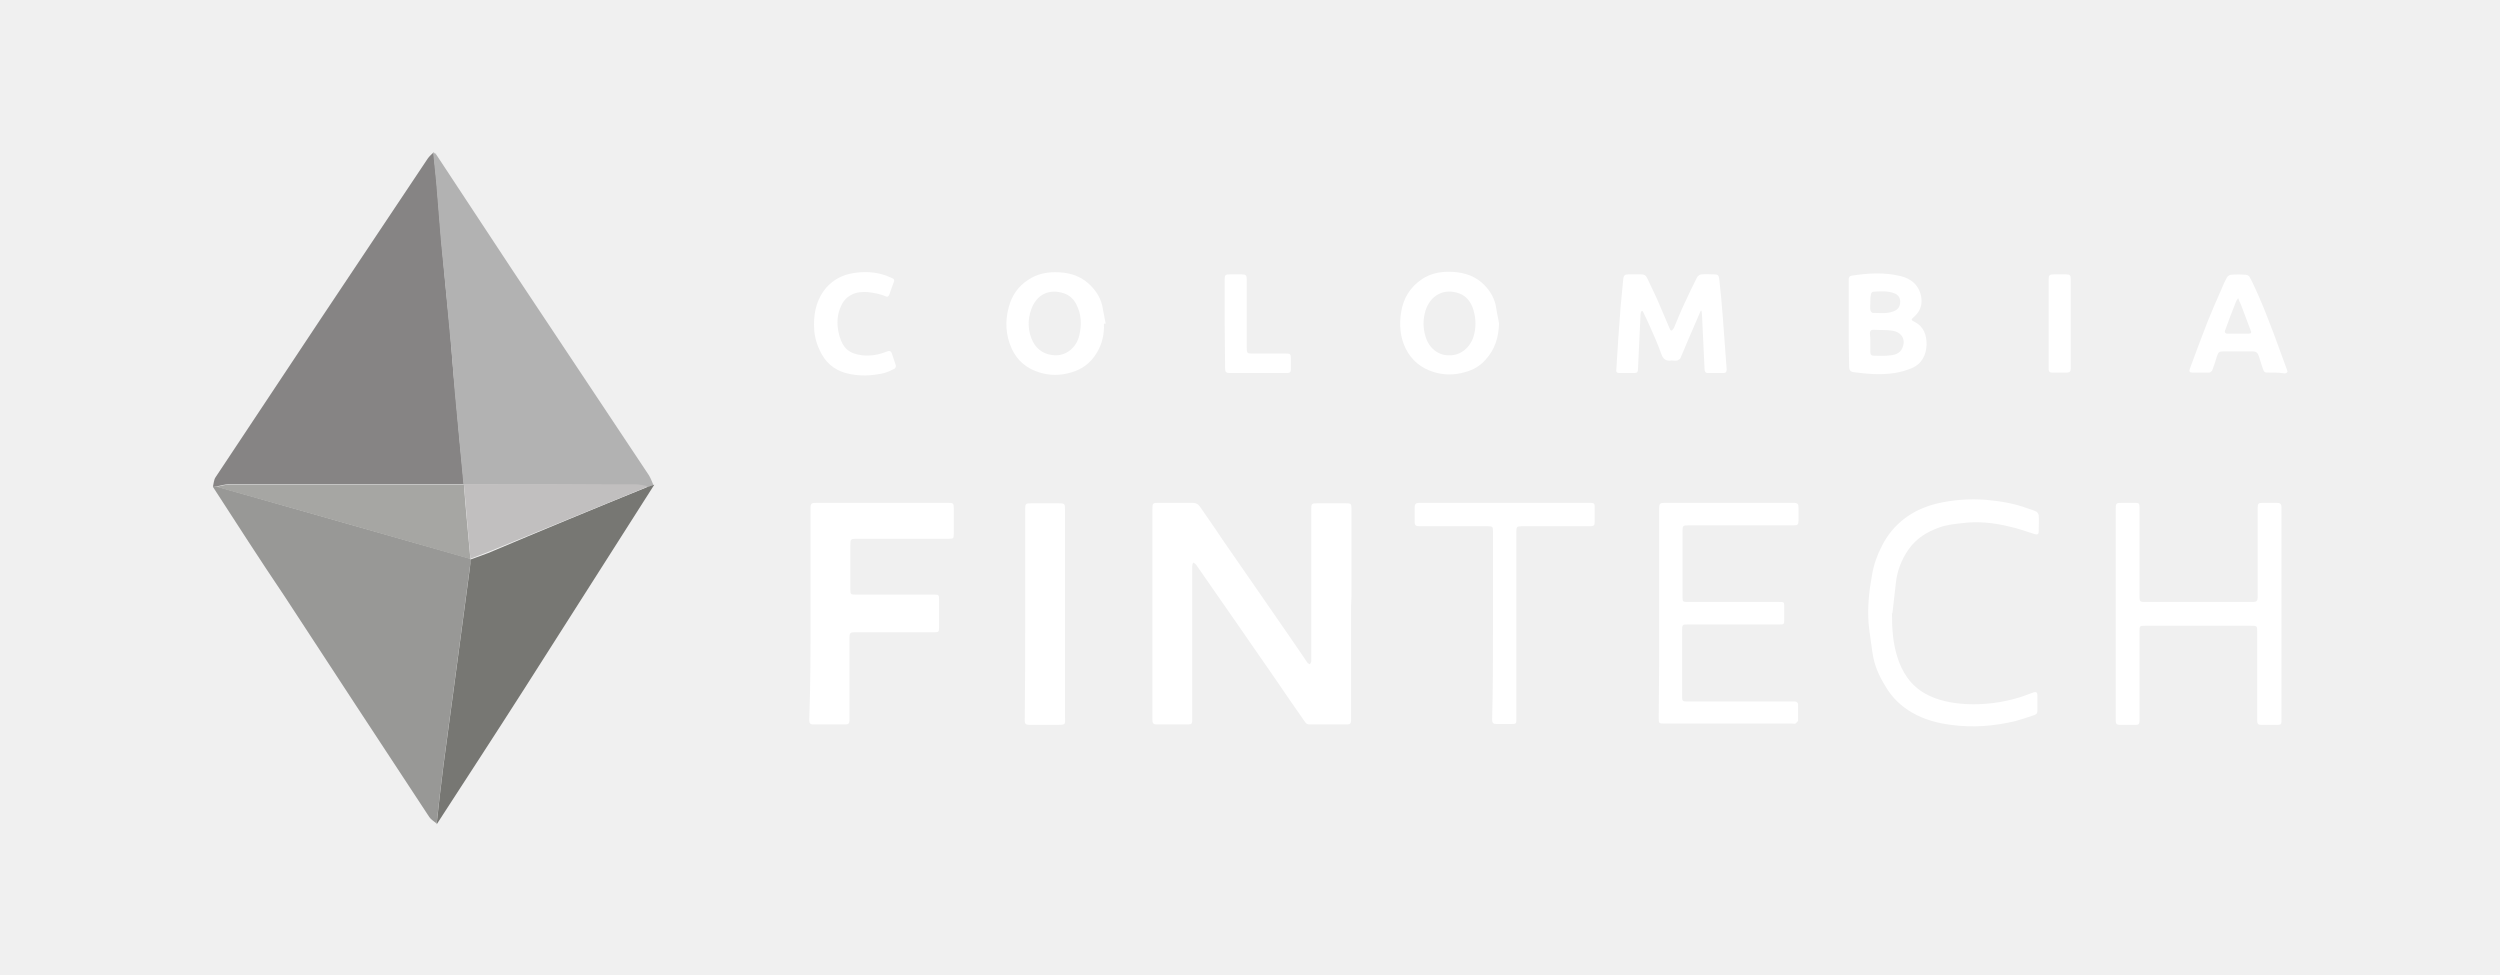
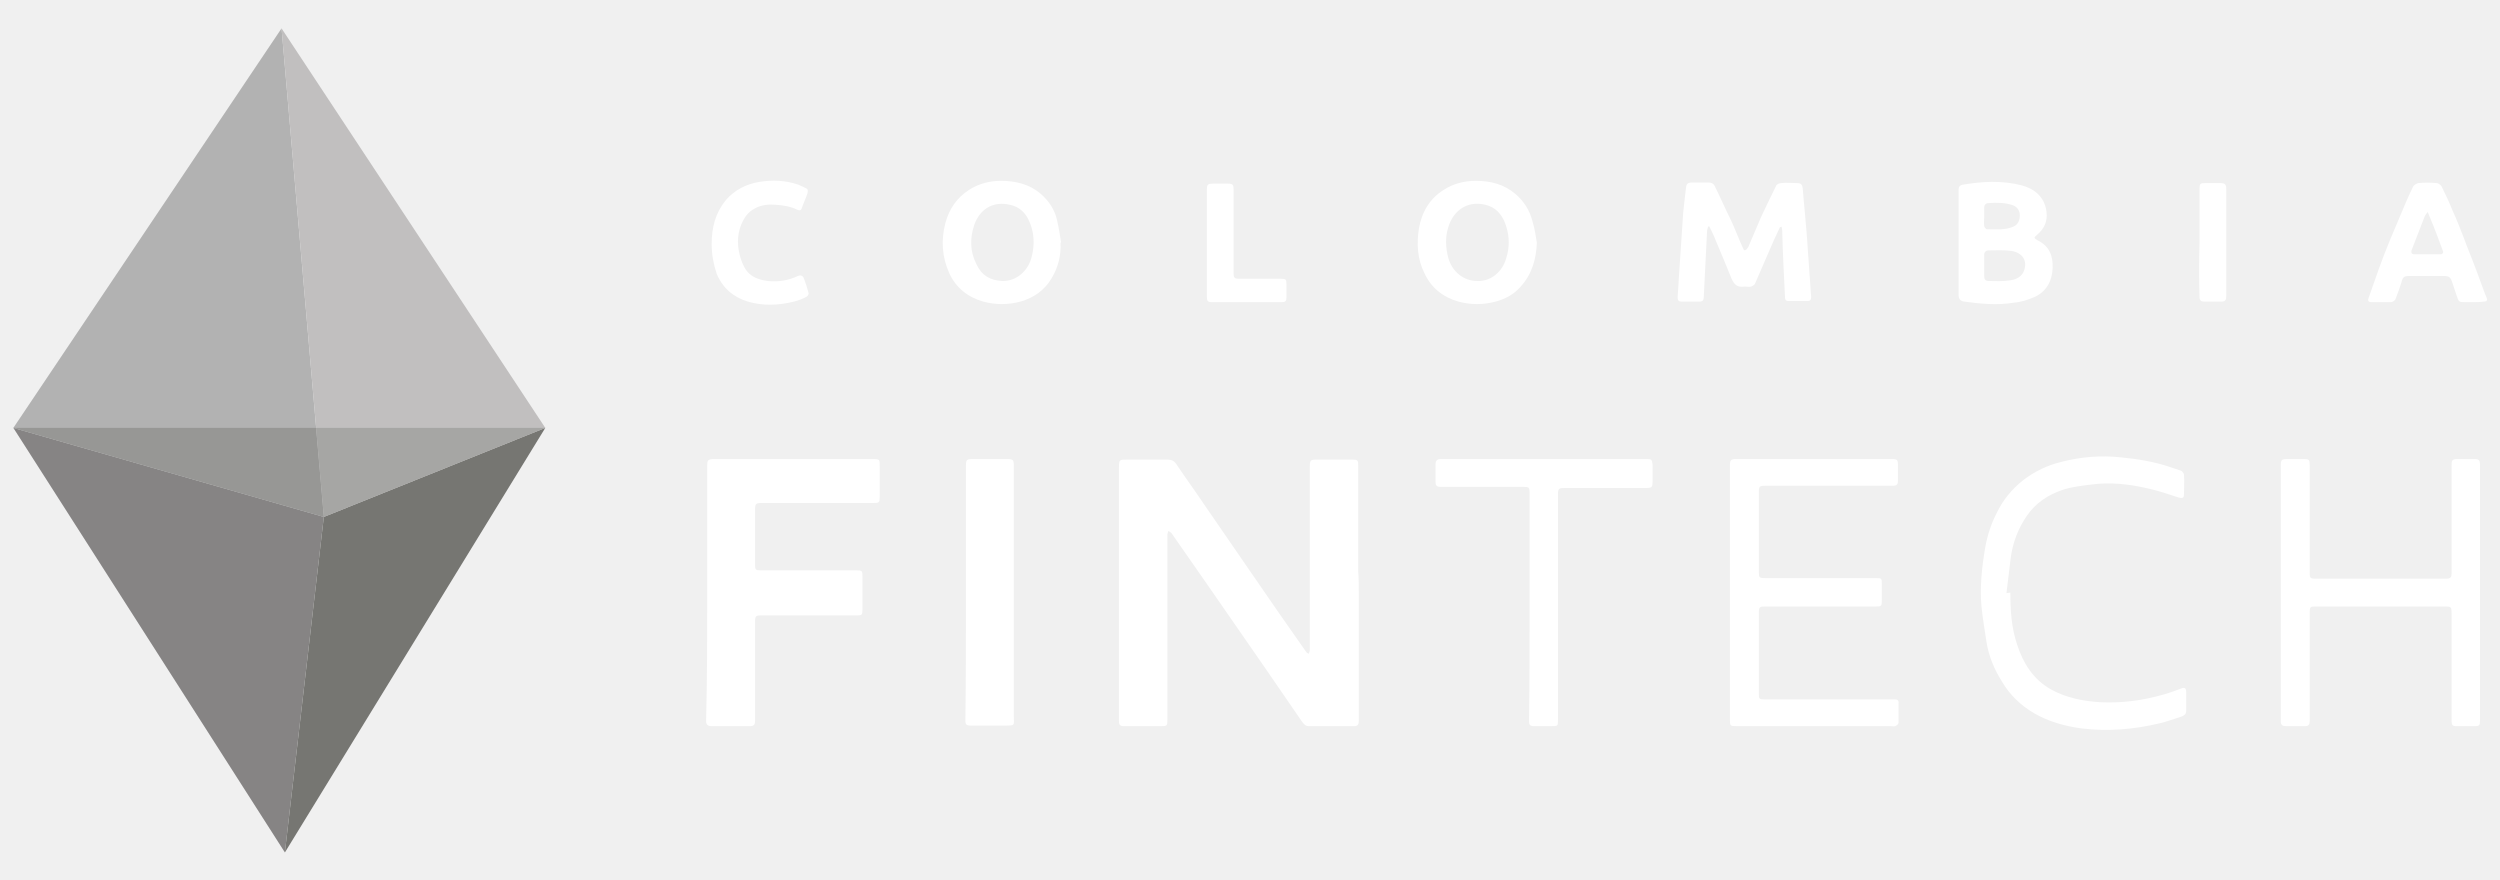
- <svg xmlns="http://www.w3.org/2000/svg" version="1.1" id="Capa_1" x="0px" y="0px" viewBox="0 0 577.7 225.3" style="enable-background:new 0 0 577.7 225.3;" xml:space="preserve">
+ <svg xmlns="http://www.w3.org/2000/svg" version="1.1" id="Capa_1" x="0px" y="0px" viewBox="0 0 449.3 158" style="enable-background:new 0 0 449.3 158;" xml:space="preserve">
  <style type="text/css">
	.st0{fill:#FFFFFF;}
- 	.st1{fill:#868484;}
- 	.st2{fill:#989896;}
- 	.st3{fill:#B2B2B2;}
- 	.st4{fill:#777773;}
- 	.st5{fill:#A6A6A3;}
- 	.st6{fill:#C1BFBF;}
+ 	.st1{fill:#B2B2B2;}
+ 	.st2{fill:#C1BFBF;}
+ 	.st3{fill:#868484;}
+ 	.st4{fill:#767672;}
+ 	.st5{fill:#979795;}
+ 	.st6{fill:#A6A6A4;}
</style>
-   <g id="JZHbhc.tif">
+   <g>
+     <g id="JZHbhc.tif_1_">
+       <g>
+         <path class="st0" d="M244.2,106.6c0,7.7,0,15.4,0,23c0,0.6-0.2,0.9-0.8,0.9c-2.7,0-5.5,0-8.2,0c-0.6,0-0.9-0.4-1.2-0.8     c-2.2-3.2-4.4-6.4-6.6-9.6c-3.5-5.1-7.1-10.2-10.6-15.3c-2.1-3-4.1-5.9-6.2-8.9c-0.1-0.2-0.4-0.3-0.6-0.5     c-0.1,0.3-0.2,0.5-0.2,0.8c0,11.1,0,22.2,0,33.3c0,0.9-0.1,1-1,1c-2.3,0-4.5,0-6.8,0c-0.7,0-0.9-0.2-0.9-0.9     c0-15.2,0-30.4,0-45.6c0-1.4,0.1-1.4,1.4-1.4c2.4,0,4.9,0,7.3,0c0.7,0,1.2,0.2,1.6,0.8c1.6,2.4,3.3,4.7,4.9,7.1     c2.8,4.1,5.6,8.1,8.4,12.2c3.3,4.8,6.6,9.6,10,14.4c0.1,0.2,0.3,0.3,0.5,0.4c0.1-0.2,0.2-0.5,0.2-0.7c0-5,0-10,0-15     c0-6,0-11.9,0-17.9c0-1.2,0.1-1.3,1.3-1.3c2.1,0,4.2,0,6.3,0c1,0,1.1,0.1,1.1,1.1c0,6.3,0,12.7,0,19     C244.2,103.9,244.2,105.3,244.2,106.6C244.2,106.6,244.2,106.6,244.2,106.6z" />
+         <path class="st0" d="M127.1,106.6c0-7.6,0-15.2,0-22.8c0-1.1,0.1-1.3,1.3-1.3c9.5,0,19,0,28.5,0c1.2,0,1.2,0.1,1.2,1.2     c0,1.9,0,3.7,0,5.6c0,1-0.1,1.1-1.1,1.1c-6.7,0-13.4,0-20,0c-1.2,0-1.3,0.1-1.3,1.3c0,3.3,0,6.5,0,9.8c0,0.9,0.1,1,1,1     c5.7,0,11.5,0,17.2,0c1,0,1.1,0.1,1.1,1c0,2,0,4,0,6.1c0,0.9-0.1,1-1,1c-5.7,0-11.4,0-17.1,0c-1.1,0-1.2,0.1-1.2,1.2     c0,5.9,0,11.9,0,17.8c0,0.6-0.2,0.9-0.9,0.9c-2.3,0-4.7,0-7,0c-0.6,0-0.9-0.3-0.9-0.9C127.1,121.9,127.1,114.2,127.1,106.6     C127.1,106.6,127.1,106.6,127.1,106.6z" />
+         <path class="st0" d="M445.7,106.6c0,7.7,0,15.4,0,23.1c0,0.6-0.2,0.8-0.7,0.8c-1.2,0-2.4,0-3.6,0c-0.6,0-0.8-0.2-0.8-0.9     c0-6.4,0-12.9,0-19.3c0-1.3-0.1-1.3-1.3-1.3c-7.6,0-15.3,0-22.9,0c-1.3,0-1.3,0-1.3,1.3c0,6.4,0,12.9,0,19.3     c0,0.6-0.2,0.9-0.8,0.9c-1.2,0-2.3,0-3.5,0c-0.6,0-0.9-0.2-0.9-0.9c0-15.3,0-30.5,0-45.8c0-1.2,0.1-1.3,1.3-1.3     c0.9,0,1.9,0,2.8,0c1,0,1.1,0.1,1.1,1.1c0,4.4,0,8.7,0,13.1c0,2.2,0,4.3,0,6.5c0,0.6,0.2,0.8,0.8,0.8c7.9,0,15.9,0,23.8,0     c0.7,0,0.9-0.3,0.9-0.9c0-6.5,0-12.9,0-19.4c0-1,0.1-1.2,1.1-1.2c1,0,2.1,0,3.1,0c0.7,0,0.9,0.3,0.9,0.9c0,0.5,0,0.9,0,1.4     C445.7,92,445.7,99.3,445.7,106.6C445.7,106.6,445.7,106.6,445.7,106.6z" />
+         <path class="st0" d="M310.9,106.6c0-7.7,0-15.3,0-23c0-0.9,0.2-1.1,1.1-1.1c9.3,0,18.6,0,27.9,0c1.1,0,1.2,0.1,1.2,1.2     c0,0.9,0,1.8,0,2.6c0,0.8-0.2,1-1,1c-1.8,0-3.6,0-5.3,0c-5.8,0-11.7,0-17.5,0c-1.1,0-1.2,0.1-1.2,1.2c0,4.8,0,9.6,0,14.3     c0,1,0.1,1.1,1.1,1.1c6.6,0,13.3,0,19.9,0c1.1,0,1.1,0,1.1,1.2c0,1,0,1.9,0,2.9c0,0.9-0.1,1-1,1c-6.6,0-13.2,0-19.8,0     c-1.2,0-1.3,0-1.3,1.3c0,4.8,0,9.5,0,14.3c0,1,0,1.1,1.1,1.1c7.5,0,15.1,0,22.6,0c0.3,0,0.5,0,0.8,0c0.4,0,0.7,0.2,0.6,0.7     c0,1.2,0,2.3,0,3.5c0,0.2-0.3,0.5-0.6,0.6c-0.2,0.1-0.5,0-0.8,0c-9.2,0-18.4,0-27.6,0c-1.3,0-1.3,0-1.3-1.3     C310.9,121.6,310.9,114.1,310.9,106.6C310.9,106.6,310.9,106.6,310.9,106.6z" />
+         <path class="st0" d="M361.3,106.5c0,3.2,0.2,6.3,1.2,9.3c1.1,3.4,2.9,6.3,6.1,8.1c2.7,1.5,5.7,2.1,8.8,2.3     c3.9,0.2,7.7-0.3,11.5-1.4c1.1-0.3,2.1-0.7,3.2-1.1c0.5-0.2,0.8,0,0.8,0.6c0,1.2,0,2.3,0,3.5c0,0.6-0.4,0.8-0.9,1     c-1.3,0.4-2.6,0.9-3.9,1.2c-4.6,1.1-9.3,1.5-14.1,0.9c-2.9-0.4-5.8-1.2-8.4-2.7c-2.4-1.4-4.4-3.3-5.8-5.7     c-1.4-2.2-2.4-4.6-2.8-7.2c-0.3-2.1-0.7-4.3-0.9-6.4c-0.3-3.5,0.1-7.1,0.7-10.6c0.4-2.2,1.1-4.3,2.1-6.2c1.1-2.3,2.7-4.2,4.7-5.8     c2.1-1.6,4.4-2.7,6.9-3.3c3.5-0.9,7.1-1.2,10.7-0.8c3.1,0.3,6.1,0.8,9,1.8c0.6,0.2,1.2,0.4,1.8,0.6c0.2,0.1,0.5,0.5,0.5,0.7     c0.1,1.2,0,2.4,0,3.6c0,0.6-0.3,0.7-1,0.5c-1.8-0.6-3.6-1.2-5.4-1.6c-3.4-0.8-6.9-1.2-10.4-0.7c-1.6,0.2-3.3,0.4-4.9,0.9     c-2.7,0.9-5,2.4-6.6,4.8c-1.5,2.2-2.4,4.6-2.8,7.2c-0.3,2.2-0.5,4.4-0.8,6.6C361.2,106.5,361.3,106.5,361.3,106.5z" />
+         <path class="st0" d="M274.9,109c0-6.8,0-13.6,0-20.4c0-1-0.1-1.1-1.1-1.1c-4.9,0-9.9,0-14.8,0c-0.8,0-1-0.2-1-0.9     c0-1.1,0-2.1,0-3.2c0-0.6,0.3-0.9,0.9-0.9c12.4,0,24.8,0,37.1,0c0.8,0,0.9,0.1,1,1c0,1,0,2,0,3.1c0,0.9-0.1,1.1-1.1,1.1     c-4.9,0-9.8,0-14.7,0c-1,0-1.2,0.1-1.2,1.1c0,13.2,0,26.4,0,39.6c0,0.3,0,0.6,0,0.9c0,1.2,0,1.2-1.2,1.2c-1,0-2,0-3.1,0     c-0.7,0-0.9-0.2-0.9-0.9C274.9,122.7,274.9,115.9,274.9,109C274.9,109,274.9,109,274.9,109z" />
+         <path class="st0" d="M173.6,106.6c0-7.6,0-15.2,0-22.8c0-1.2,0.1-1.3,1.3-1.3c2,0,4,0,6,0c1.2,0,1.3,0.1,1.3,1.3     c0,14.9,0,29.8,0,44.7c0,2,0.4,1.9-2,1.9c-1.9,0-3.8,0-5.8,0c-0.7,0-0.9-0.2-0.9-0.9C173.6,121.9,173.6,114.2,173.6,106.6     C173.6,106.6,173.6,106.6,173.6,106.6z" />
+         <path class="st0" d="M319.9,40.8c-0.4,0.9-0.8,1.7-1.2,2.6c-1.1,2.5-2.2,5.1-3.3,7.6c-0.1,0.2-0.4,0.4-0.7,0.5     c-0.4,0.1-0.8,0-1.2,0c-1.2,0.2-1.8-0.3-2.3-1.4c-0.9-2.3-1.9-4.6-2.9-7c-0.3-0.8-0.7-1.6-1.1-2.4c-0.1,0-0.2,0-0.2,0     c-0.1,0.2-0.1,0.4-0.2,0.7c-0.2,4-0.4,8-0.6,12c0,0.5-0.2,0.8-0.7,0.8c-1.1,0-2.2,0-3.3,0c-0.5,0-0.7-0.2-0.7-0.8     c0.3-4.6,0.6-9.1,0.9-13.7c0.1-2,0.4-3.9,0.6-5.9c0.1-0.8,0.3-1,1.2-1c0.9,0,1.9,0,2.8,0c0.6,0,1,0.2,1.2,0.7     c1,2,1.9,4.1,2.9,6.1c0.8,1.7,1.4,3.4,2.2,5.1c0.1,0.3,0.3,0.4,0.6,0.1c0.1-0.1,0.2-0.3,0.3-0.4c0.8-1.8,1.5-3.6,2.3-5.4     c0.9-1.9,1.8-3.8,2.7-5.6c0.1-0.3,0.6-0.5,1-0.5c0.9-0.1,1.8,0,2.6,0c0.9,0,1.1,0.2,1.2,1.1c0.2,2.7,0.5,5.3,0.7,8     c0.3,3.8,0.5,7.6,0.8,11.4c0,0.5-0.2,0.7-0.6,0.7c-1.2,0-2.3,0-3.5,0c-0.5,0-0.6-0.3-0.6-0.7c-0.2-4-0.4-7.9-0.5-11.9     c0-0.3-0.1-0.5-0.1-0.8C320.1,40.9,320,40.8,319.9,40.8z" />
+         <path class="st0" d="M352,43.5c0-3.1,0-6.3,0-9.4c0-0.5,0.2-0.8,0.7-0.9c3.5-0.6,7.1-0.8,10.6,0.1c2.3,0.6,4.2,2.1,4.5,4.8     c0.2,1.7-0.4,3-1.7,4.1c-0.6,0.5-0.6,0.6,0.1,1c2.1,1,2.8,2.8,2.7,5c-0.1,2.3-1.1,4.2-3.3,5.2c-1.2,0.5-2.4,0.9-3.7,1     c-3,0.5-6,0.2-8.9-0.2c-0.7-0.1-1-0.5-1-1.2C352,49.8,352,46.6,352,43.5z M356.6,47.7c0,0.6,0,1.3,0,1.9c0,0.6,0.2,0.9,0.8,0.9     c1.2,0,2.5,0.1,3.7-0.1c1-0.1,2.1-0.5,2.6-1.6c0.8-2-0.3-3.4-2.2-3.7c-1.3-0.2-2.7-0.1-4.1-0.1c-0.5,0-0.8,0.3-0.8,0.8     C356.6,46.4,356.6,47.1,356.6,47.7z M356.6,39C356.6,39,356.6,39,356.6,39c0,0.5-0.1,1.1,0,1.6c0,0.2,0.3,0.6,0.5,0.6     c1.6,0,3.3,0.2,4.8-0.5c0.7-0.3,1.1-1,1.1-2c0-0.9-0.5-1.5-1.2-1.8c-1.4-0.5-2.9-0.5-4.4-0.4c-0.5,0-0.8,0.3-0.8,0.8     C356.6,38,356.6,38.5,356.6,39z" />
+         <path class="st0" d="M190.6,43.6c0.1,2.3-0.4,4.4-1.6,6.4c-1.3,2.2-3.2,3.5-5.6,4.2c-2.2,0.6-4.5,0.6-6.7,0     c-2.8-0.8-4.9-2.5-6.1-5.1c-1.3-2.9-1.5-5.9-0.7-9c0.7-2.6,2.1-4.6,4.3-6c1.7-1.1,3.7-1.6,5.7-1.6c2.6,0,5.1,0.6,7.1,2.3     c1.5,1.3,2.6,2.9,3,4.9c0.3,1.3,0.5,2.6,0.7,3.9C190.8,43.6,190.7,43.6,190.6,43.6z M180.1,50.5c2.5,0.1,4.7-1.8,5.3-4.3     c0.6-2.3,0.5-4.6-0.6-6.8c-0.6-1.2-1.5-2-2.6-2.4c-3.3-1.1-6,0.3-7.1,3.4c-0.8,2.4-0.8,4.8,0.4,7.1     C176.4,49.5,178,50.4,180.1,50.5z" />
+         <path class="st0" d="M276.2,43.6c-0.1,3-0.9,5.7-2.9,7.9c-1.2,1.4-2.7,2.2-4.5,2.7c-2.2,0.6-4.5,0.6-6.7,0     c-2.8-0.8-4.9-2.5-6.1-5.1c-1.3-2.6-1.4-5.3-1-8c0.5-2.9,1.9-5.4,4.5-7c1.7-1.1,3.7-1.6,5.7-1.6c2.7,0,5.1,0.6,7.2,2.4     c1.5,1.3,2.5,2.9,3,4.8C275.8,41,276,42.3,276.2,43.6z M265.5,50.5c2.4,0.1,4.5-1.6,5.2-4.1c0.6-1.9,0.6-3.8,0-5.7     c-0.5-1.7-1.5-3.1-3.1-3.7c-3.4-1.2-6.3,0.5-7.3,3.8c-0.6,1.8-0.5,3.7,0,5.6C261,48.8,263,50.5,265.5,50.5z" />
+         <path class="st0" d="M444.4,54.3c-0.4,0-0.9,0-1.3,0c-1.2,0-1.2,0-1.6-1.2c-0.3-0.8-0.5-1.6-0.8-2.4c-0.3-0.9-0.6-1.1-1.5-1.1     c-2.1,0-4.1,0-6.2,0c-0.9,0-1.2,0.2-1.4,1.1c-0.3,1-0.7,2.1-1.1,3.1c-0.1,0.2-0.4,0.4-0.7,0.5c-1.2,0-2.4,0-3.6,0     c-0.6,0-0.7-0.3-0.5-0.8c0.6-1.7,1.2-3.4,1.8-5.1c0.6-1.7,1.3-3.5,2-5.2c1-2.4,2-4.7,3-7.1c0.4-0.9,0.8-1.8,1.2-2.6     c0.2-0.3,0.6-0.5,0.9-0.6c1.1-0.1,2.2-0.1,3.3,0c0.3,0,0.7,0.3,0.9,0.6c0.7,1.4,1.4,2.9,2,4.4c0.7,1.5,1.3,3.1,1.9,4.6     c0.8,2.2,1.7,4.3,2.5,6.5c0.5,1.3,0.9,2.5,1.4,3.8c0.1,0.2,0.2,0.5,0.3,0.7c0.2,0.5,0,0.7-0.5,0.7     C445.7,54.3,445.1,54.3,444.4,54.3C444.4,54.3,444.4,54.3,444.4,54.3z M436.3,38.1c-0.2,0.3-0.4,0.5-0.5,0.7     c-0.8,2.1-1.6,4.1-2.4,6.2c-0.1,0.4,0,0.7,0.5,0.7c1.6,0,3.1,0,4.7,0c0.4,0,0.6-0.3,0.4-0.7c-0.7-1.9-1.4-3.8-2.2-5.7     C436.7,39,436.5,38.6,436.3,38.1z" />
+         <path class="st0" d="M127.9,43.9c0-3.1,0.7-5.7,2.6-8c1.6-1.8,3.6-2.8,5.9-3.2c2.4-0.4,4.8-0.3,7.1,0.5c0.4,0.2,0.9,0.4,1.3,0.6     c0.5,0.2,0.4,0.6,0.3,1c-0.3,0.9-0.7,1.7-1,2.6c-0.1,0.4-0.4,0.5-0.8,0.3c-1.2-0.6-2.5-0.8-3.9-0.9c-1.3-0.1-2.6,0-3.8,0.7     c-1.2,0.6-1.9,1.7-2.4,2.9c-0.8,2-0.7,4-0.1,6c0.8,2.5,1.9,3.7,4.9,4.1c1.9,0.2,3.7-0.1,5.4-0.9c0.5-0.2,0.9-0.1,1.1,0.5     c0.3,0.8,0.6,1.7,0.8,2.5c0.1,0.2-0.1,0.6-0.3,0.7c-0.7,0.4-1.5,0.7-2.3,0.9c-2.8,0.7-5.6,0.8-8.3,0c-2.6-0.8-4.5-2.4-5.6-5     C128.2,47.4,127.9,45.6,127.9,43.9z" />
+         <path class="st0" d="M216.9,43.7c0-3.2,0-6.4,0-9.6c0-1,0.2-1.1,1.2-1.1c0.8,0,1.7,0,2.5,0c1,0,1.1,0.2,1.1,1.1     c0,4.9,0,9.9,0,14.8c0,1.1,0.1,1.2,1.2,1.2c2.4,0,4.8,0,7.3,0c0.9,0,1,0.1,1,1c0,0.8,0,1.6,0,2.4c0,0.6-0.2,0.8-0.8,0.8     c-4.2,0-8.5,0-12.7,0c-0.6,0-0.8-0.2-0.8-0.9C216.9,50.2,216.9,46.9,216.9,43.7C216.9,43.7,216.9,43.7,216.9,43.7z" />
+         <path class="st0" d="M395.3,43.7c0-3.2,0-6.5,0-9.7c0-1,0.1-1.1,1.1-1.1c0.8,0,1.7,0,2.5,0c1,0,1.2,0.2,1.2,1.1c0,3,0,6.1,0,9.1     c0,3.4,0,6.8,0,10.2c0,0.6-0.2,0.9-0.8,0.9c-1.1,0-2.1,0-3.2,0c-0.5,0-0.8-0.2-0.8-0.8C395.2,50.3,395.2,47,395.3,43.7     C395.2,43.7,395.2,43.7,395.3,43.7z" />
+       </g>
+     </g>
    <g>
-       <path class="st0" d="M312.2,141.9c0,8.2,0,16.4,0,24.6c0,0.6-0.2,0.9-0.9,0.9c-2.9,0-5.8,0-8.7,0c-0.7,0-0.9-0.4-1.2-0.8    c-2.4-3.4-4.7-6.8-7.1-10.3c-3.8-5.4-7.5-10.9-11.3-16.3c-2.2-3.2-4.4-6.3-6.6-9.5c-0.2-0.2-0.4-0.4-0.7-0.5    c-0.1,0.3-0.2,0.5-0.2,0.8c0,11.8,0,23.7,0,35.5c0,0.9-0.1,1.1-1,1.1c-2.4,0-4.8,0-7.2,0c-0.7,0-1-0.2-1-1c0-16.2,0-32.5,0-48.7    c0-1.5,0.1-1.5,1.5-1.5c2.6,0,5.2,0,7.8,0c0.8,0,1.3,0.3,1.7,0.9c1.7,2.5,3.5,5,5.2,7.6c3,4.3,6,8.7,9,13    c3.5,5.1,7.1,10.2,10.6,15.4c0.1,0.2,0.4,0.3,0.6,0.4c0.1-0.2,0.3-0.5,0.3-0.7c0-5.3,0-10.7,0-16c0-6.4,0-12.7,0-19.1    c0-1.3,0.1-1.4,1.4-1.4c2.2,0,4.5,0,6.7,0c1,0,1.2,0.1,1.2,1.2c0,6.8,0,13.5,0,20.3C312.2,139.2,312.2,140.5,312.2,141.9    C312.2,141.9,312.2,141.9,312.2,141.9z" />
-       <path class="st0" d="M187.3,141.9c0-8.1,0-16.2,0-24.4c0-1.2,0.2-1.3,1.4-1.3c10.1,0,20.3,0,30.4,0c1.2,0,1.3,0.1,1.3,1.3    c0,2,0,4,0,5.9c0,1-0.1,1.1-1.1,1.1c-7.1,0-14.3,0-21.4,0c-1.3,0-1.4,0.1-1.4,1.4c0,3.5,0,6.9,0,10.4c0,1,0.1,1.1,1.1,1.1    c6.1,0,12.2,0,18.3,0c1,0,1.1,0.1,1.1,1.1c0,2.2,0,4.3,0,6.5c0,1-0.1,1.1-1.1,1.1c-6.1,0-12.2,0-18.3,0c-1.1,0-1.3,0.1-1.3,1.3    c0,6.3,0,12.7,0,19c0,0.7-0.2,1-0.9,1c-2.5,0-5,0-7.5,0c-0.7,0-0.9-0.3-0.9-1C187.3,158.3,187.3,150.1,187.3,141.9    C187.3,141.9,187.3,141.9,187.3,141.9z" />
-       <path class="st0" d="M527.2,142c0,8.2,0,16.4,0,24.7c0,0.6-0.2,0.8-0.8,0.8c-1.3,0-2.6,0-3.9,0c-0.6,0-0.9-0.2-0.9-0.9    c0-6.9,0-13.7,0-20.6c0-1.4-0.1-1.4-1.4-1.4c-8.1,0-16.3,0-24.4,0c-1.4,0-1.4,0-1.4,1.4c0,6.9,0,13.7,0,20.6    c0,0.7-0.2,0.9-0.9,0.9c-1.2,0-2.5,0-3.7,0c-0.7,0-0.9-0.3-0.9-1c0-16.3,0-32.6,0-48.9c0-1.3,0.1-1.4,1.4-1.4c1,0,2,0,3,0    c1,0,1.1,0.1,1.1,1.1c0,4.7,0,9.3,0,14c0,2.3,0,4.6,0,6.9c0,0.7,0.3,0.9,0.9,0.9c8.5,0,16.9,0,25.4,0c0.7,0,1-0.3,1-1    c0-6.9,0-13.8,0-20.7c0-1.1,0.2-1.2,1.2-1.2c1.1,0,2.2,0,3.3,0c0.7,0,1,0.3,1,1c0,0.5,0,1,0,1.4    C527.2,126.4,527.2,134.2,527.2,142C527.2,142,527.2,142,527.2,142z" />
-       <path class="st0" d="M383.4,141.9c0-8.2,0-16.3,0-24.5c0-1,0.2-1.2,1.2-1.2c9.9,0,19.8,0,29.7,0c1.2,0,1.3,0.2,1.3,1.3    c0,0.9,0,1.9,0,2.8c0,0.9-0.2,1.1-1.1,1.1c-1.9,0-3.8,0-5.7,0c-6.2,0-12.5,0-18.7,0c-1.2,0-1.3,0.1-1.3,1.3c0,5.1,0,10.2,0,15.3    c0,1,0.1,1.1,1.1,1.1c7.1,0,14.2,0,21.2,0c1.2,0,1.2,0,1.2,1.2c0,1,0,2,0,3c0,0.9-0.1,1-1,1c-7.1,0-14.1,0-21.2,0    c-1.3,0-1.4,0-1.4,1.4c0,5.1,0,10.1,0,15.2c0,1.1,0.1,1.2,1.2,1.2c8,0,16.1,0,24.1,0c0.3,0,0.6,0,0.8,0c0.4,0,0.7,0.3,0.7,0.7    c0,1.2,0,2.5,0,3.7c0,0.2-0.4,0.5-0.6,0.7c-0.2,0.1-0.5,0-0.8,0c-9.8,0-19.6,0-29.4,0c-1.4,0-1.4,0-1.4-1.4    C383.4,158,383.4,150,383.4,141.9C383.4,141.9,383.4,141.9,383.4,141.9z" />
-       <path class="st0" d="M437.2,141.8c0,3.4,0.2,6.7,1.2,9.9c1.1,3.6,3.1,6.7,6.5,8.6c2.9,1.6,6.1,2.2,9.4,2.4    c4.2,0.2,8.2-0.3,12.2-1.5c1.1-0.3,2.2-0.8,3.4-1.2c0.6-0.2,0.9,0,0.9,0.6c0,1.2,0,2.5,0,3.7c0,0.7-0.5,0.9-0.9,1    c-1.4,0.5-2.7,0.9-4.1,1.3c-4.9,1.2-9.9,1.6-15,0.9c-3.1-0.4-6.1-1.2-8.9-2.8c-2.6-1.5-4.7-3.5-6.2-6.1c-1.5-2.4-2.6-4.9-3-7.7    c-0.3-2.3-0.7-4.6-0.9-6.8c-0.3-3.8,0.1-7.5,0.8-11.3c0.4-2.4,1.2-4.6,2.3-6.7c1.2-2.4,2.9-4.5,5.1-6.2c2.2-1.7,4.7-2.8,7.4-3.5    c3.8-0.9,7.6-1.2,11.5-0.9c3.3,0.3,6.5,0.8,9.7,2c0.6,0.2,1.3,0.4,1.9,0.7c0.3,0.1,0.5,0.5,0.6,0.8c0.1,1.3,0,2.5,0,3.8    c0,0.7-0.3,0.8-1,0.6c-1.9-0.6-3.8-1.3-5.7-1.7c-3.6-0.9-7.3-1.3-11.1-0.8c-1.8,0.2-3.6,0.4-5.2,1c-2.8,1-5.3,2.5-7.1,5.1    c-1.6,2.3-2.6,4.9-2.9,7.7c-0.3,2.3-0.5,4.7-0.8,7C437,141.8,437.1,141.8,437.2,141.8z" />
-       <path class="st0" d="M345,144.6c0-7.3,0-14.5,0-21.8c0-1.1-0.1-1.2-1.2-1.2c-5.3,0-10.5,0-15.8,0c-0.8,0-1.1-0.2-1.1-1    c0-1.1,0-2.3,0-3.4c0-0.7,0.3-1,1-1c13.2,0,26.4,0,39.6,0c0.9,0,1,0.2,1,1c0,1.1,0,2.2,0,3.3c0,1-0.2,1.1-1.2,1.1    c-5.2,0-10.4,0-15.7,0c-1.1,0-1.2,0.2-1.2,1.2c0,14.1,0,28.2,0,42.3c0,0.3,0,0.6,0,0.9c0,1.3,0,1.3-1.3,1.3c-1.1,0-2.2,0-3.3,0    c-0.7,0-1-0.2-1-1C345,159.2,345,151.9,345,144.6C345,144.6,345,144.6,345,144.6z" />
-       <path class="st0" d="M236.9,142c0-8.1,0-16.2,0-24.3c0-1.3,0.1-1.4,1.4-1.4c2.1,0,4.3,0,6.4,0c1.3,0,1.4,0.1,1.4,1.4    c0,15.9,0,31.8,0,47.7c0,2.1,0.4,2.1-2.1,2.1c-2.1,0-4.1,0-6.2,0c-0.7,0-1-0.2-1-1C236.9,158.3,236.9,150.1,236.9,142    C236.9,142,236.9,142,236.9,142z" />
-       <path class="st0" d="M393,71.8c-0.4,0.9-0.8,1.9-1.2,2.8c-1.2,2.7-2.3,5.4-3.5,8.2c-0.1,0.2-0.5,0.4-0.7,0.5c-0.4,0.1-0.9,0-1.3,0    c-1.3,0.2-2-0.3-2.4-1.5c-0.9-2.5-2-5-3.1-7.4c-0.4-0.8-0.8-1.7-1.2-2.5c-0.1,0-0.2,0-0.3,0c-0.1,0.2-0.2,0.5-0.2,0.7    c-0.2,4.3-0.4,8.5-0.6,12.8c0,0.5-0.2,0.8-0.8,0.8c-1.2,0-2.3,0-3.5,0c-0.5,0-0.8-0.2-0.7-0.8c0.3-4.9,0.6-9.7,1-14.6    c0.2-2.1,0.4-4.2,0.6-6.3c0.1-0.9,0.4-1.1,1.2-1.1c1,0,2,0,3,0c0.6,0,1,0.2,1.3,0.8c1,2.2,2.1,4.3,3,6.5c0.8,1.8,1.5,3.6,2.3,5.4    c0.1,0.3,0.4,0.4,0.6,0.1c0.1-0.1,0.2-0.3,0.3-0.4c0.8-1.9,1.6-3.9,2.5-5.8c0.9-2,1.9-4,2.9-6c0.2-0.3,0.7-0.6,1-0.6    c0.9-0.1,1.9,0,2.8,0c1,0,1.2,0.2,1.3,1.2c0.3,2.9,0.6,5.7,0.8,8.6c0.3,4.1,0.6,8.1,0.9,12.2c0,0.5-0.2,0.8-0.7,0.8    c-1.2,0-2.5,0-3.7,0c-0.5,0-0.6-0.3-0.7-0.7c-0.2-4.2-0.4-8.5-0.6-12.7c0-0.3-0.1-0.6-0.1-0.9C393.2,71.8,393.1,71.8,393,71.8z" />
-       <path class="st0" d="M427.2,74.6c0-3.3,0-6.7,0-10c0-0.6,0.2-0.8,0.7-0.9c3.8-0.6,7.6-0.8,11.3,0.1c2.5,0.6,4.4,2.2,4.8,5.1    c0.2,1.8-0.4,3.2-1.8,4.4c-0.6,0.5-0.6,0.7,0.1,1c2.2,1.1,2.9,3,2.9,5.3c-0.1,2.5-1.1,4.5-3.5,5.5c-1.2,0.5-2.6,0.9-3.9,1.1    c-3.2,0.5-6.4,0.2-9.5-0.2c-0.7-0.1-1-0.5-1-1.2C427.2,81.4,427.2,78,427.2,74.6z M432.2,79.2c0,0.7,0,1.4,0,2.1    c0,0.6,0.2,0.9,0.8,0.9c1.3,0,2.6,0.1,3.9-0.1c1.1-0.1,2.2-0.5,2.7-1.7c0.9-2.1-0.3-3.7-2.4-4c-1.4-0.2-2.9-0.1-4.3-0.2    c-0.6,0-0.8,0.3-0.8,0.9C432.2,77.8,432.2,78.5,432.2,79.2z M432.2,69.9C432.2,69.9,432.2,69.9,432.2,69.9c0,0.6-0.1,1.2,0,1.7    c0,0.2,0.3,0.7,0.5,0.7c1.7,0,3.5,0.3,5.2-0.5c0.8-0.4,1.2-1.1,1.2-2.1c0-0.9-0.5-1.6-1.3-1.9c-1.5-0.6-3.1-0.5-4.7-0.4    c-0.6,0-0.8,0.4-0.8,0.9C432.2,68.7,432.2,69.3,432.2,69.9z" />
-       <path class="st0" d="M255.1,74.8c0.1,2.4-0.4,4.7-1.7,6.8c-1.4,2.3-3.4,3.8-6,4.5c-2.4,0.7-4.8,0.7-7.1,0c-3-0.9-5.2-2.7-6.5-5.5    c-1.4-3.1-1.6-6.3-0.7-9.6c0.7-2.7,2.2-4.9,4.6-6.4c1.8-1.2,3.9-1.7,6.1-1.7c2.8,0,5.4,0.6,7.6,2.5c1.6,1.4,2.8,3.1,3.3,5.2    c0.3,1.4,0.5,2.8,0.8,4.2C255.2,74.8,255.1,74.8,255.1,74.8z M243.8,82.1c2.7,0.1,5-1.9,5.6-4.6c0.6-2.5,0.5-4.9-0.7-7.2    c-0.6-1.2-1.6-2.1-2.8-2.5c-3.5-1.2-6.4,0.3-7.6,3.7c-0.9,2.5-0.8,5.1,0.4,7.5C239.8,81,241.5,82,243.8,82.1z" />
-       <path class="st0" d="M346.4,74.7c-0.1,3.2-0.9,6-3.1,8.4c-1.3,1.5-2.9,2.4-4.8,2.9c-2.4,0.7-4.8,0.7-7.1,0c-3-0.9-5.2-2.7-6.6-5.5    c-1.3-2.7-1.5-5.6-1-8.5c0.5-3.1,2.1-5.7,4.8-7.5c1.8-1.2,3.9-1.7,6.1-1.7c2.8,0,5.5,0.6,7.7,2.5c1.6,1.4,2.7,3.1,3.2,5.1    C345.9,72,346.1,73.4,346.4,74.7z M334.9,82.1c2.6,0.1,4.8-1.8,5.6-4.3c0.6-2,0.6-4.1,0-6.1c-0.5-1.8-1.6-3.3-3.3-3.9    c-3.6-1.3-6.7,0.5-7.8,4c-0.6,2-0.6,4,0,5.9C330.1,80.3,332.3,82.2,334.9,82.1z" />
-       <path class="st0" d="M525.9,86.1c-0.5,0-0.9,0-1.4,0c-1.3,0-1.3,0-1.7-1.2c-0.3-0.8-0.5-1.7-0.8-2.5c-0.3-0.9-0.6-1.2-1.6-1.2    c-2.2,0-4.4,0-6.6,0c-1,0-1.2,0.2-1.5,1.1c-0.3,1.1-0.7,2.2-1.1,3.3c-0.1,0.2-0.5,0.5-0.7,0.5c-1.3,0-2.6,0-3.9,0    c-0.6,0-0.8-0.3-0.6-0.8c0.7-1.8,1.3-3.6,2-5.4c0.7-1.8,1.4-3.7,2.1-5.5c1-2.5,2.1-5,3.2-7.5c0.4-1,0.8-1.9,1.3-2.8    c0.2-0.3,0.6-0.6,0.9-0.6c1.2-0.1,2.3-0.1,3.5,0c0.3,0,0.8,0.3,0.9,0.6c0.8,1.5,1.5,3.1,2.2,4.7c0.7,1.6,1.4,3.3,2,4.9    c0.9,2.3,1.8,4.6,2.6,6.9c0.5,1.3,1,2.7,1.5,4.1c0.1,0.3,0.2,0.5,0.3,0.8c0.2,0.5,0,0.7-0.5,0.8C527.2,86.2,526.5,86.1,525.9,86.1    C525.9,86.1,525.9,86.1,525.9,86.1z M517.2,68.9c-0.3,0.4-0.4,0.6-0.5,0.8c-0.9,2.2-1.7,4.4-2.5,6.6c-0.2,0.4,0,0.8,0.5,0.8    c1.7,0,3.3,0,5,0c0.5,0,0.6-0.3,0.4-0.7c-0.8-2-1.5-4.1-2.3-6.1C517.6,69.9,517.4,69.5,517.2,68.9z" />
-       <path class="st0" d="M188.1,75c0-3.3,0.8-6.1,2.8-8.5c1.7-1.9,3.8-3,6.3-3.4c2.6-0.4,5.1-0.3,7.6,0.6c0.5,0.2,0.9,0.4,1.4,0.6    c0.5,0.2,0.5,0.6,0.3,1c-0.3,0.9-0.7,1.8-1,2.8c-0.2,0.4-0.4,0.6-0.8,0.4c-1.3-0.6-2.7-0.8-4.1-1c-1.4-0.1-2.8,0-4,0.7    c-1.3,0.7-2,1.8-2.5,3.1c-0.8,2.1-0.7,4.3-0.1,6.4c0.8,2.7,2.1,4,5.2,4.4c2,0.2,3.9-0.1,5.8-0.9c0.5-0.2,0.9-0.1,1.1,0.5    c0.3,0.9,0.6,1.8,0.9,2.7c0.1,0.2-0.1,0.7-0.3,0.8c-0.8,0.4-1.6,0.8-2.4,1c-3,0.7-5.9,0.8-8.9,0c-2.8-0.8-4.8-2.6-6-5.3    C188.4,78.8,188.1,76.9,188.1,75z" />
-       <path class="st0" d="M283,74.9c0-3.4,0-6.8,0-10.3c0-1.1,0.2-1.2,1.2-1.2c0.9,0,1.8,0,2.7,0c1,0,1.2,0.2,1.2,1.2    c0,5.3,0,10.6,0,15.8c0,1.2,0.1,1.3,1.3,1.3c2.6,0,5.2,0,7.8,0c0.9,0,1.1,0.1,1.1,1.1c0,0.8,0,1.7,0,2.5c0,0.6-0.2,0.9-0.8,0.9    c-4.5,0-9,0-13.5,0c-0.6,0-0.9-0.3-0.9-0.9C283.1,81.8,283,78.3,283,74.9C283,74.9,283,74.9,283,74.9z" />
-       <path class="st0" d="M473.4,74.9c0-3.4,0-6.9,0-10.3c0-1,0.2-1.2,1.2-1.2c0.9,0,1.8,0,2.7,0c1.1,0,1.2,0.2,1.2,1.2    c0,3.2,0,6.5,0,9.7c0,3.6,0,7.3,0,10.9c0,0.6-0.2,0.9-0.9,0.9c-1.1,0-2.3,0-3.4,0c-0.5,0-0.8-0.2-0.8-0.8    C473.4,81.9,473.4,78.4,473.4,74.9C473.4,74.9,473.4,74.9,473.4,74.9z" />
+       <polygon class="st1" points="50.6,5.1 58.2,92.9 2.4,76.9   " />
+       <polygon class="st2" points="58.2,92.9 98,76.9 50.6,5.1   " />
+       <polygon class="st3" points="58.2,92.9 51.2,153.2 2.4,76.9   " />
+       <polygon class="st4" points="58.2,92.9 98,76.9 51.2,153.2   " />
+       <polygon class="st5" points="2.4,76.9 56.8,76.9 58.2,92.9   " />
+       <polygon class="st6" points="98,76.9 56.8,76.9 58.2,92.9   " />
    </g>
  </g>
-   <g>
-     <path class="st1" d="M49.2,112.5c0.2-0.8,0.2-1.6,0.6-2.2c16.3-24.6,32.6-49.1,49-73.6c0.4-0.6,0.9-1,1.4-1.5   c0.2,2.3,0.5,4.6,0.7,6.9c0.4,4.5,0.7,9.1,1.1,13.6c0.6,6.9,1.3,13.8,2,20.8c0.4,4.7,0.7,9.4,1.2,14.1c0.6,7.1,1.3,14.2,2,21.3   c-18.1,0-36.1,0-54.2,0c-1,0-2,0.3-3,0.5C49.7,112.5,49.5,112.5,49.2,112.5z" />
-     <path class="st2" d="M49.2,112.5c0.3,0,0.5,0,0.8-0.1c19.6,5.6,39.1,11.1,58.7,16.7c0,0.6,0,1.2-0.1,1.8c-1.2,9-2.4,18-3.6,27   c-0.8,6.2-1.7,12.4-2.5,18.6c-0.6,4.6-1.1,9.2-1.6,13.8c-0.6-0.5-1.3-0.9-1.7-1.5c-11.2-17-22.4-34.1-33.5-51.1   C60.1,129.4,54.7,121,49.2,112.5z" />
-     <path class="st3" d="M107.1,112c-0.7-7.1-1.3-14.2-2-21.3c-0.4-4.7-0.7-9.4-1.2-14.1c-0.6-6.9-1.3-13.8-2-20.8   c-0.4-4.5-0.7-9.1-1.1-13.6c-0.2-2.3-0.5-4.6-0.7-6.9c0,0,0.1,0,0.1,0c0.2,0.1,0.4,0.2,0.6,0.4c5.9,8.9,11.7,17.8,17.6,26.7   c10.5,15.8,21.1,31.7,31.6,47.5c0.4,0.7,0.7,1.5,1,2.2c-0.5,0.2-1,0.3-1.5,0.5c-1-0.2-2-0.5-3-0.5C133.5,112,120.3,112,107.1,112   L107.1,112z" />
-     <path class="st4" d="M149.7,112.5c0.5-0.2,1-0.3,1.5-0.5c-10,15.7-20,31.4-30,47.1c-6.7,10.5-13.5,20.9-20.3,31.4   c0.5-4.6,1-9.2,1.6-13.8c0.8-6.2,1.7-12.4,2.5-18.6c1.2-9,2.4-18,3.6-27c0.1-0.6,0.1-1.2,0.1-1.8l0,0c1.4-0.5,2.7-1,4.1-1.5   C125.1,122.6,137.4,117.5,149.7,112.5z" />
-     <path class="st1" d="M100.9,35.6c-0.2-0.1-0.4-0.2-0.6-0.4C100.5,35.3,100.7,35.5,100.9,35.6z" />
-     <path class="st5" d="M108.7,129.2C89.1,123.6,69.6,118,50,112.5c1-0.2,2-0.5,3-0.5c18.1,0,36.1,0,54.2,0c0,0,0,0,0,0   C107.6,117.7,108.2,123.4,108.7,129.2L108.7,129.2z" />
-     <path class="st6" d="M108.7,129.1c-0.5-5.7-1-11.4-1.5-17.2c13.2,0,26.4,0,39.6,0c1,0,2,0.3,3,0.5c-12.3,5-24.6,10.1-36.9,15.1   C111.4,128.1,110,128.6,108.7,129.1z" />
-   </g>
</svg>
